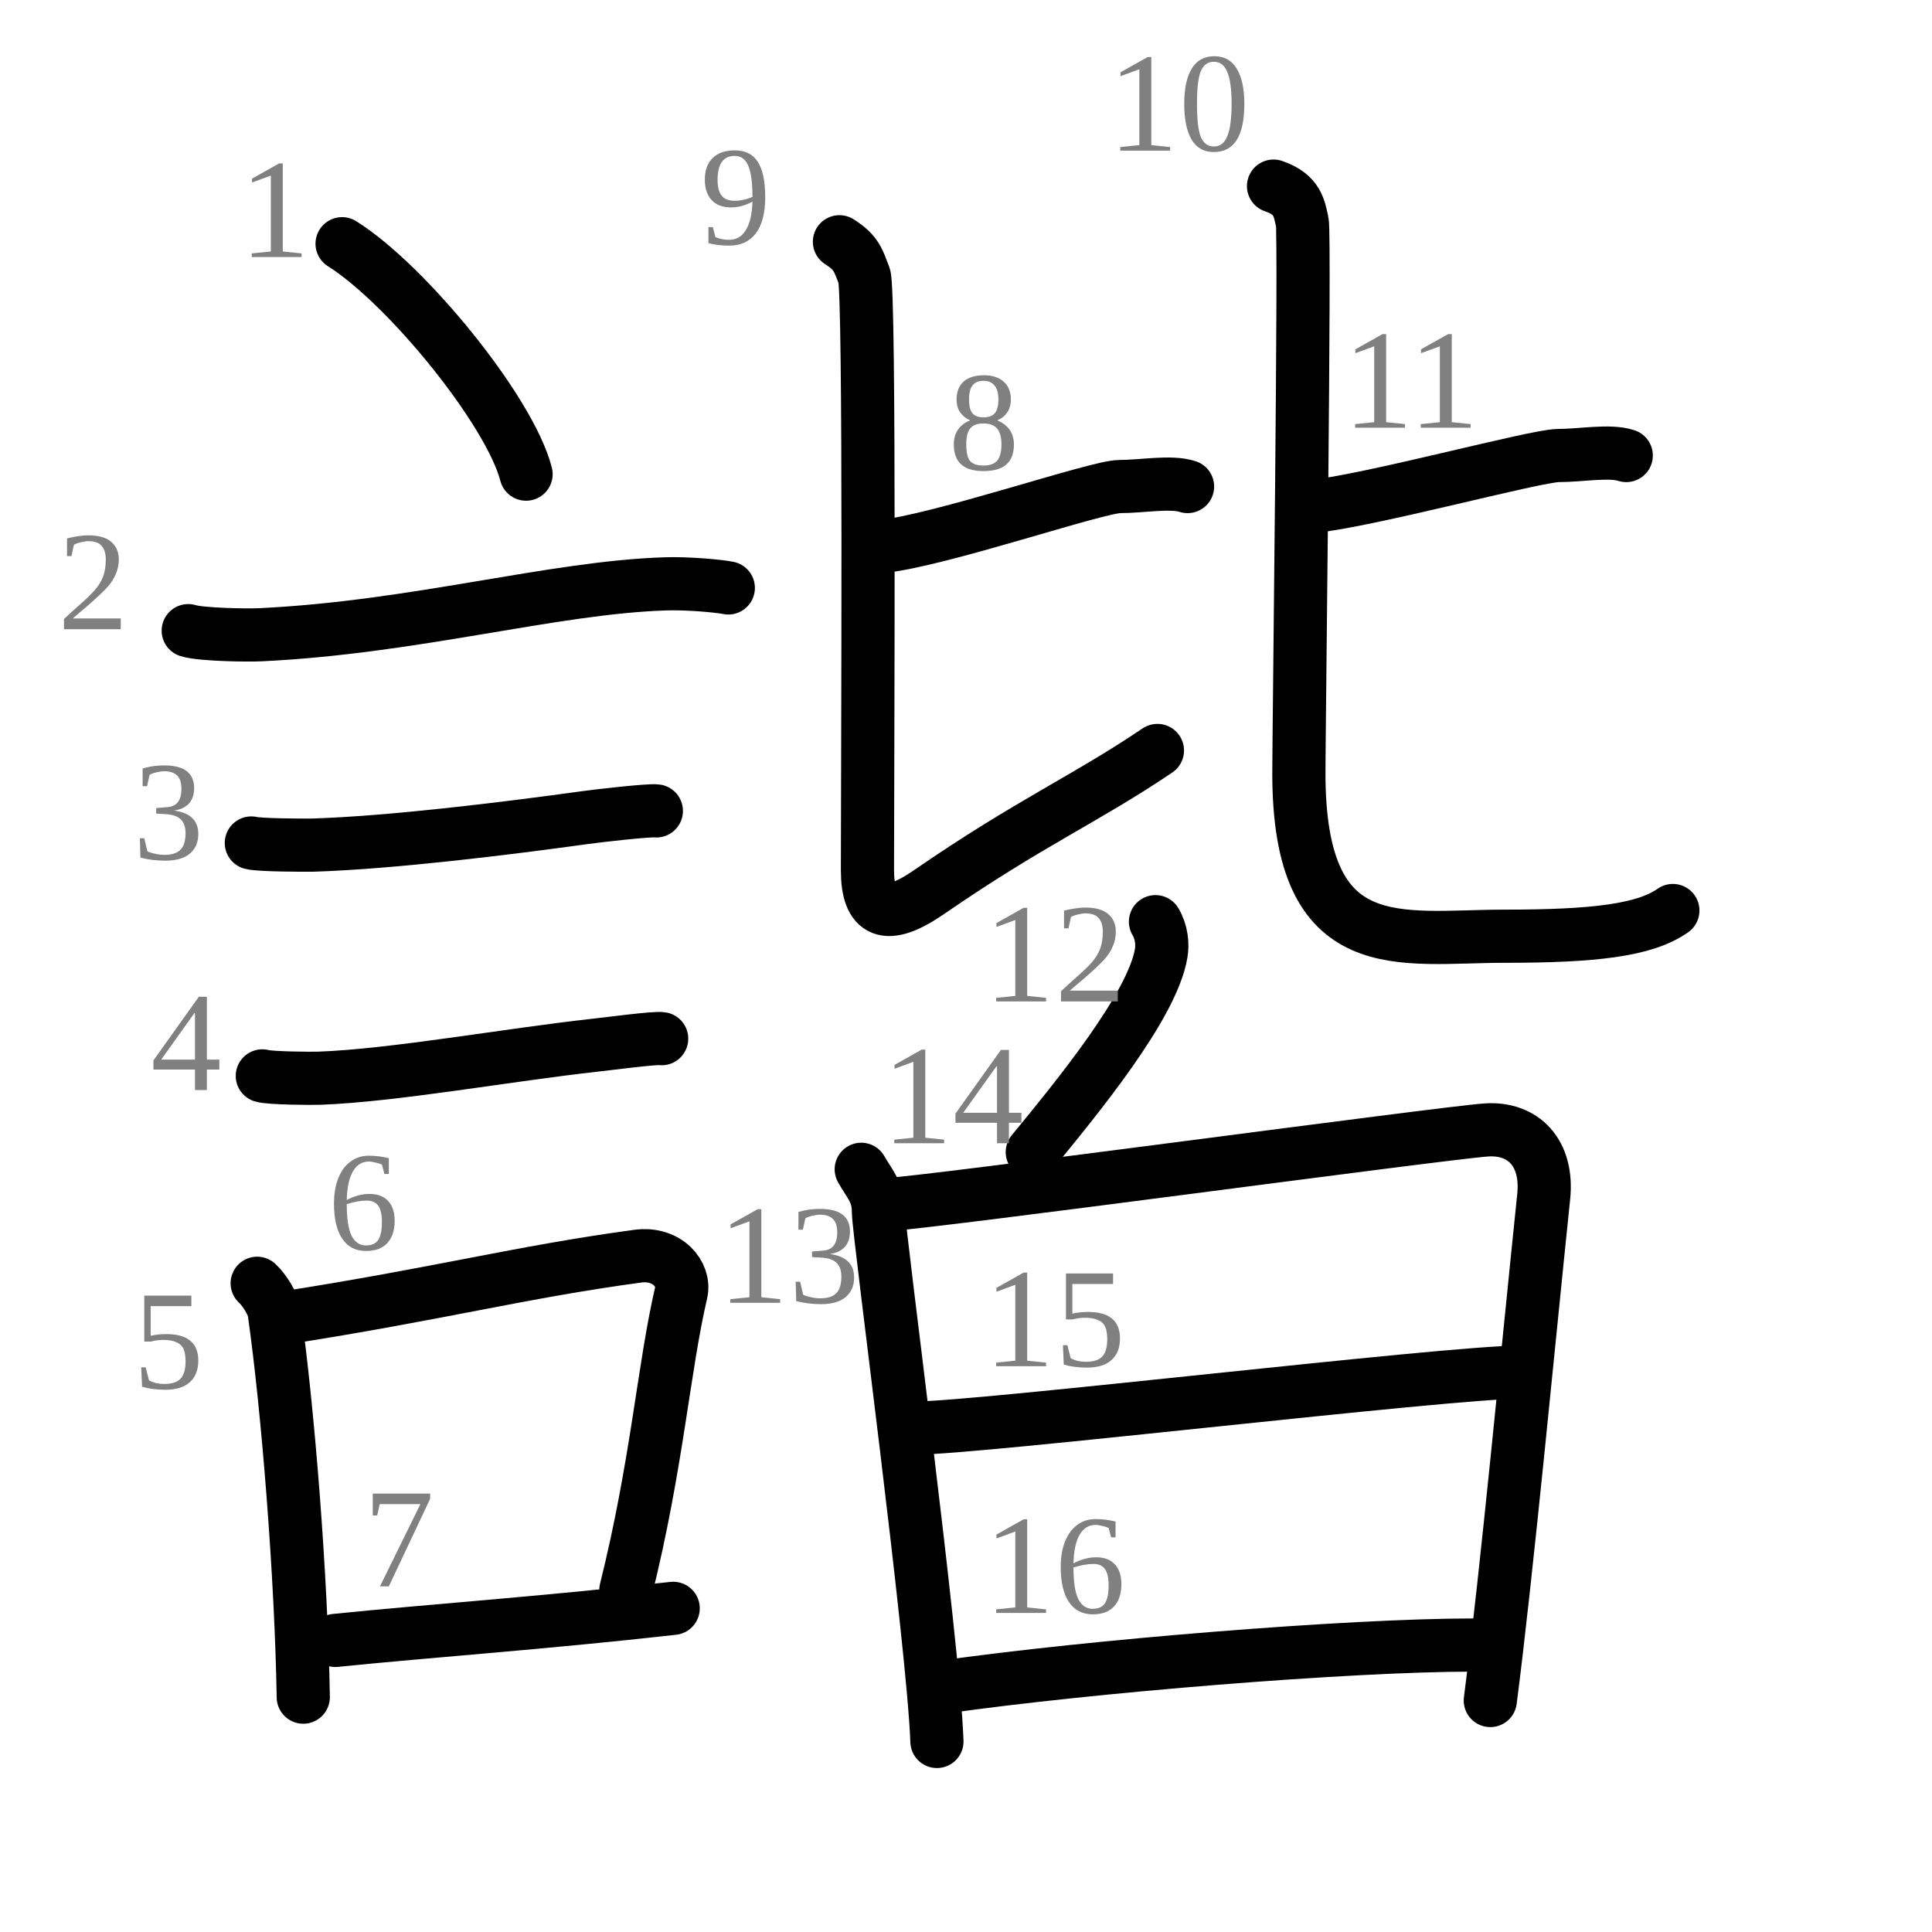
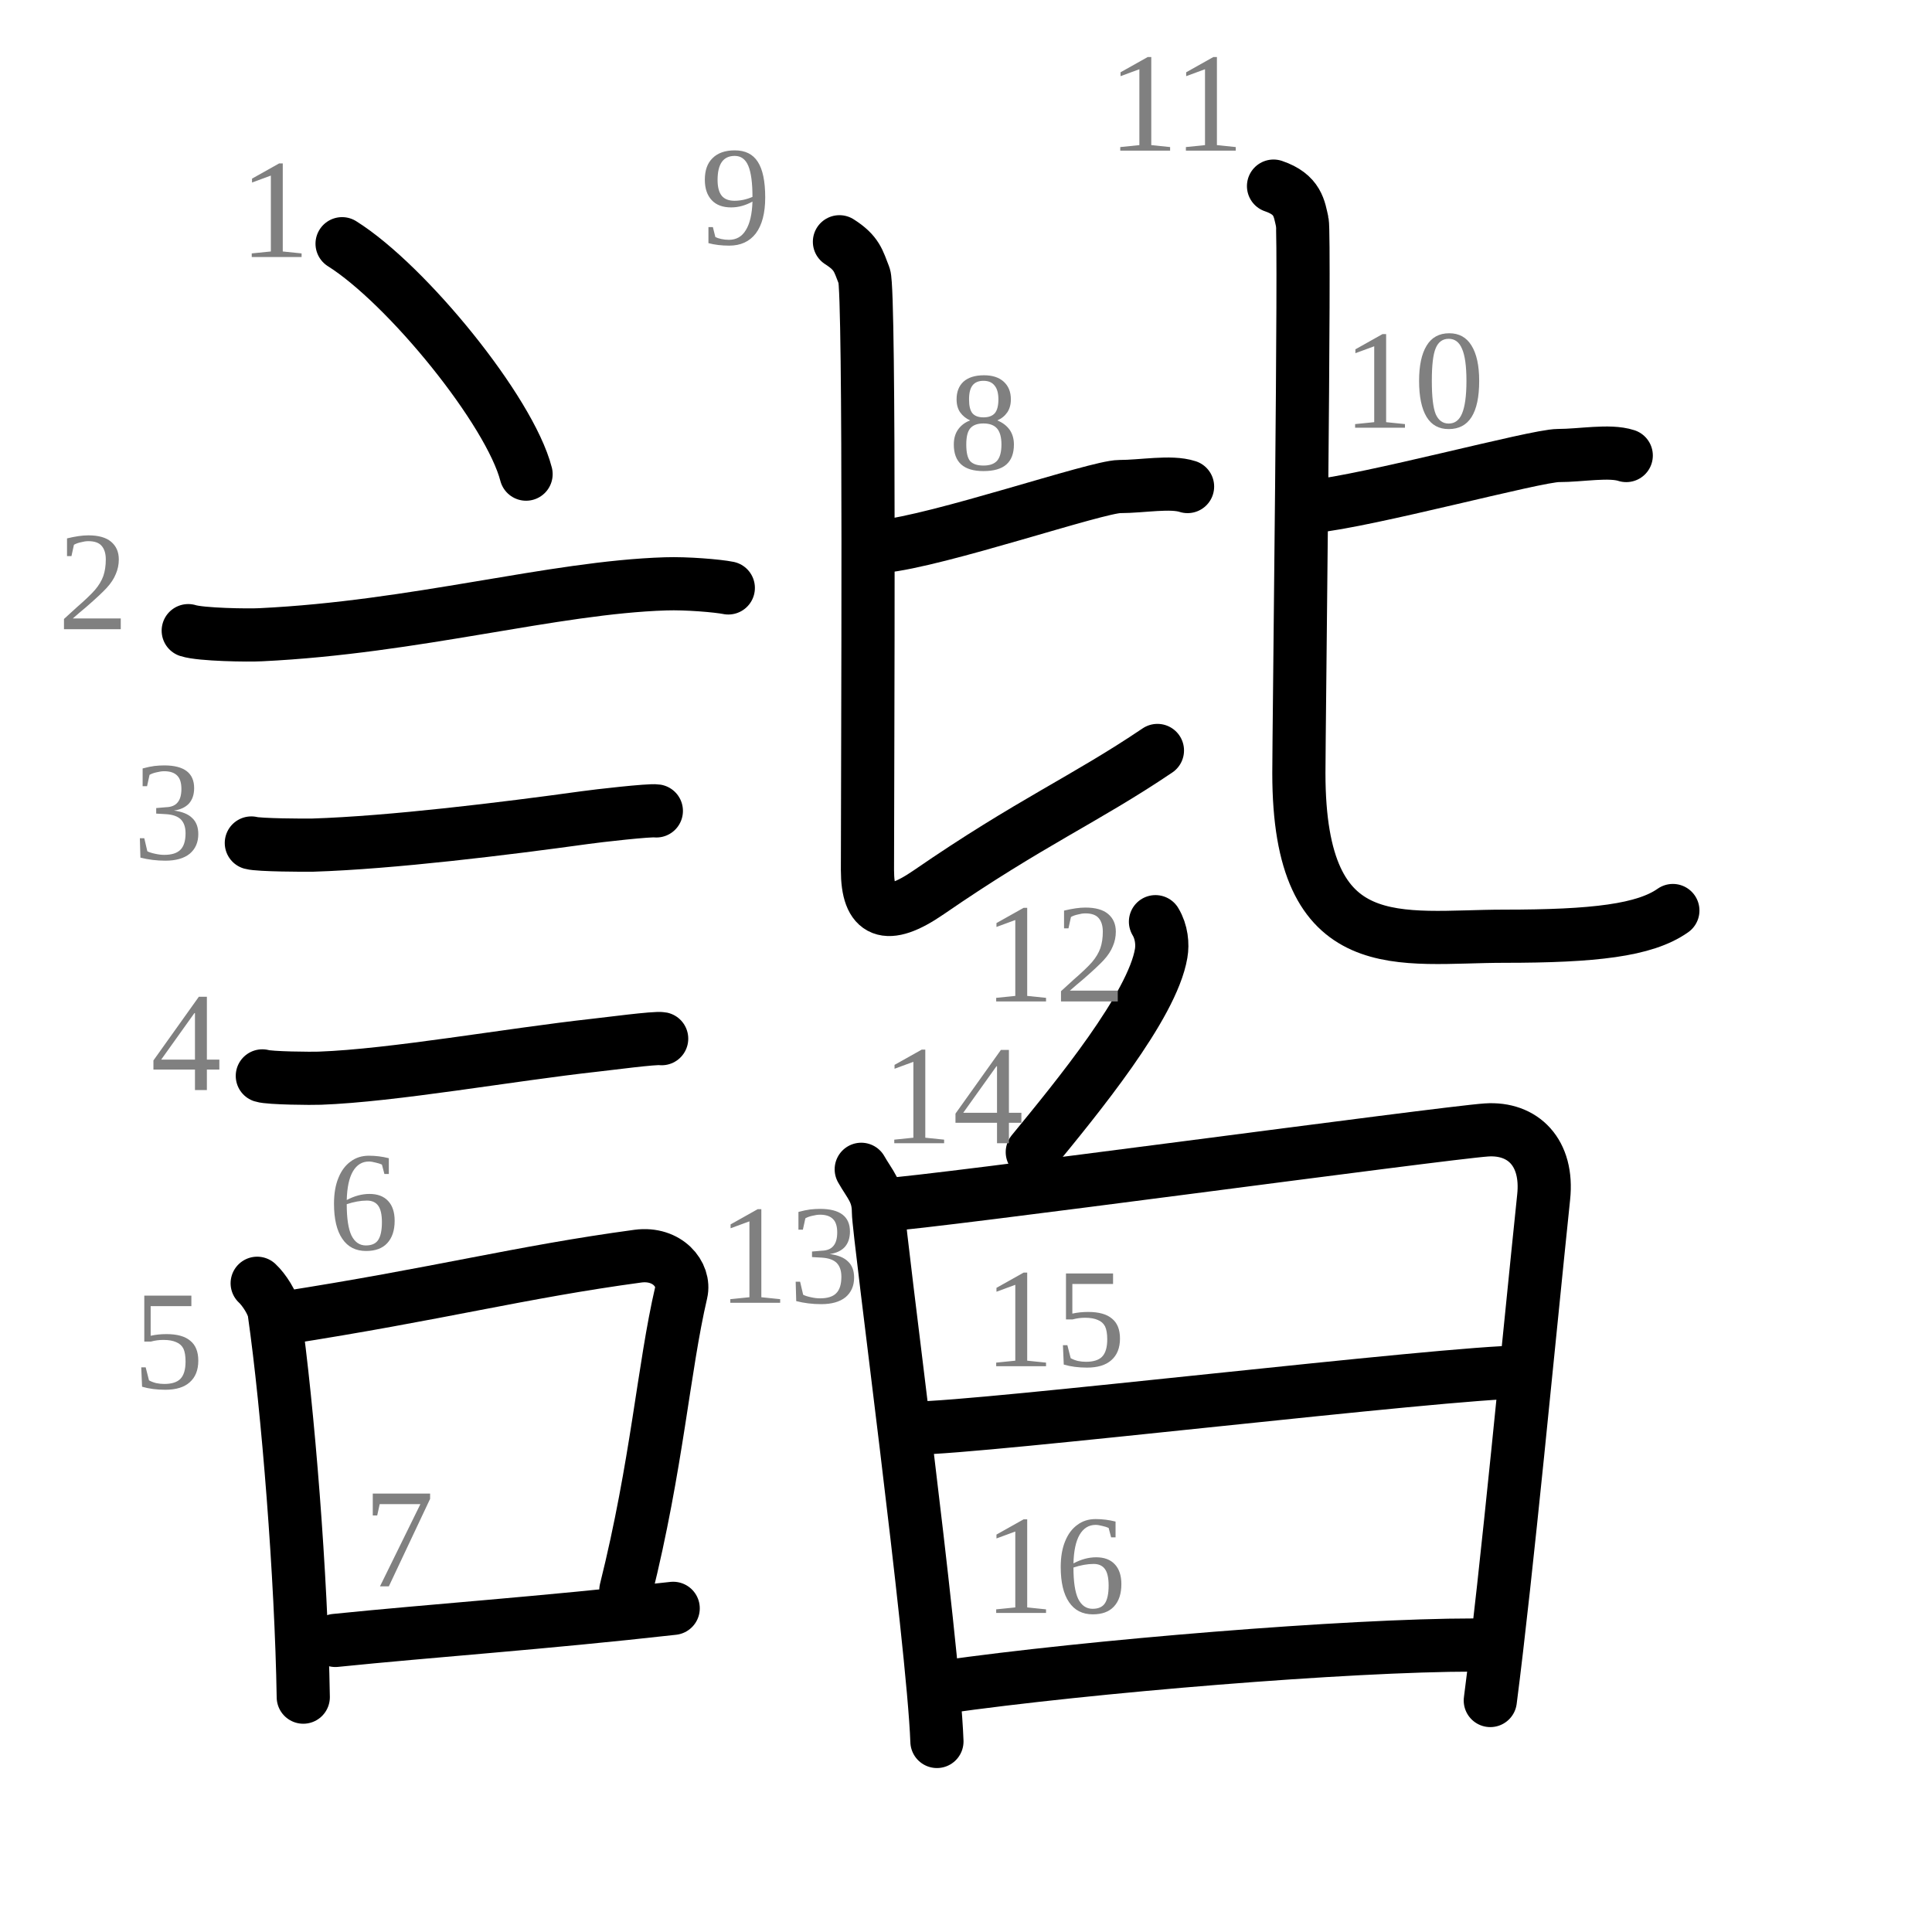
<svg xmlns="http://www.w3.org/2000/svg" xmlns:ns1="http://kanjivg.tagaini.net" width="109" height="109" viewBox="0 0 109 109">
  <g id="kvg:StrokePaths_08ae7-Kaisho" style="fill:none;stroke:#000000;stroke-width:3;stroke-linecap:round;stroke-linejoin:round;">
    <g id="kvg:08ae7-Kaisho" ns1:element="諧">
      <g id="kvg:08ae7-Kaisho-g1" ns1:element="言" ns1:position="left" ns1:radical="general">
        <path id="kvg:08ae7-Kaisho-s1" ns1:type="㇔" d="M19.3,13.75c3.66,2.3,9.46,9.43,10.38,13" />
        <path id="kvg:08ae7-Kaisho-s2" ns1:type="㇐" d="M10.62,35.58c0.71,0.23,3.4,0.27,4.1,0.23c8.73-0.42,16.48-2.67,22.83-2.87c1.18-0.04,2.95,0.11,3.54,0.23" />
        <path id="kvg:08ae7-Kaisho-s3" ns1:type="㇐" d="M14.18,47.56c0.43,0.12,3.04,0.13,3.47,0.12c4.44-0.14,10.86-0.93,15.34-1.55c0.7-0.1,3.68-0.44,4.04-0.38" />
        <path id="kvg:08ae7-Kaisho-s4" ns1:type="㇐" d="M14.8,60.7c0.4,0.13,2.84,0.15,3.24,0.13c4.15-0.15,10.71-1.33,15.52-1.86c0.66-0.07,3.44-0.44,3.77-0.37" />
        <g id="kvg:08ae7-Kaisho-g2" ns1:element="口">
          <path id="kvg:08ae7-Kaisho-s5" ns1:type="㇑" d="M14.51,72.4c0.39,0.36,0.89,1.14,0.96,1.63C16.25,79.5,17,89,17.11,95.75" />
          <path id="kvg:08ae7-Kaisho-s6" ns1:type="㇕b" d="M15.94,74.37c8.81-1.37,13.4-2.6,20.05-3.5c1.67-0.22,2.68,1.04,2.44,2.06c-0.99,4.25-1.36,9.72-3.12,16.78" />
          <path id="kvg:08ae7-Kaisho-s7" ns1:type="㇐b" d="M18.92,92.55C24.3,92,30.6,91.57,37.98,90.74" />
        </g>
      </g>
      <g id="kvg:08ae7-Kaisho-g3" ns1:element="皆" ns1:position="right">
        <g id="kvg:08ae7-Kaisho-g4" ns1:element="比" ns1:position="top">
          <g id="kvg:08ae7-Kaisho-g5" ns1:position="left">
            <path id="kvg:08ae7-Kaisho-s8" ns1:type="㇐b" d="M49.75,30.83c3.19-0.31,12.14-3.38,13.42-3.38c1.28,0,2.88-0.31,3.83,0" />
            <path id="kvg:08ae7-Kaisho-s9" ns1:type="㇙" d="M47.36,13.64c1,0.64,1.06,1.07,1.4,1.93c0.33,0.86,0.18,27.68,0.18,33.51c0,2.42,1.05,2.92,3.46,1.26c5.75-3.96,8.8-5.23,12.9-8" />
          </g>
          <g id="kvg:08ae7-Kaisho-g6" ns1:element="匕" ns1:position="right">
            <path id="kvg:08ae7-Kaisho-s10" ns1:type="㇒" d="M74,28.58c3.19-0.31,12.64-2.88,13.92-2.88c1.28,0,2.88-0.31,3.83,0" />
            <path id="kvg:08ae7-Kaisho-s11" ns1:type="㇟" d="M71.85,10.5c1.39,0.47,1.45,1.29,1.62,2.02c0.17,0.73-0.19,28.82-0.19,31.1c0,10.68,5.72,9.2,11.58,9.2c5.07,0,7.93-0.33,9.52-1.45" />
          </g>
        </g>
        <g id="kvg:08ae7-Kaisho-g7" ns1:element="白" ns1:position="bottom">
          <g id="kvg:08ae7-Kaisho-g8" ns1:position="top">
            <path id="kvg:08ae7-Kaisho-s12" ns1:type="㇒" d="M65.19,52c0.35,0.58,0.41,1.28,0.32,1.79c-0.5,2.97-4.75,8.14-7.27,11.21" />
          </g>
          <g id="kvg:08ae7-Kaisho-g9" ns1:element="日" ns1:position="bottom">
            <path id="kvg:08ae7-Kaisho-s13" ns1:type="㇑" d="M48.59,65.97c0.48,0.85,0.97,1.28,0.97,2.41c0,1.13,3.1,24.28,3.3,29.87" />
            <path id="kvg:08ae7-Kaisho-s14" ns1:type="㇕a" d="M49.85,67.98c2.72-0.14,31.53-4.06,34.01-4.23c2.06-0.14,3.5,1.27,3.23,3.79c-0.83,7.96-2.08,21.21-3.01,28.4" />
            <path id="kvg:08ae7-Kaisho-s15" ns1:type="㇐a" d="M51.61,80.57c3.68,0,30.06-3.16,34.22-3.16" />
            <path id="kvg:08ae7-Kaisho-s16" ns1:type="㇐a" d="M53.15,95.19c8.35-1.19,22.94-2.38,29.98-2.38" />
          </g>
        </g>
      </g>
    </g>
  </g>
  <g id="kvg:StrokeNumbers_08ae7-Kaisho" style="font-size:8;fill:#808080">
    <text transform="matrix(1 0 0 1 13.50 14.50)">1</text>
    <text transform="matrix(1 0 0 1 3.25 35.50)">2</text>
    <text transform="matrix(1 0 0 1 7.50 48.48)">3</text>
    <text transform="matrix(1 0 0 1 8.50 61.50)">4</text>
    <text transform="matrix(1 0 0 1 7.50 78.33)">5</text>
    <text transform="matrix(1 0 0 1 18.50 70.50)">6</text>
    <text transform="matrix(1 0 0 1 20.50 89.50)">7</text>
    <text transform="matrix(1 0 0 1 53.50 26.50)">8</text>
    <text transform="matrix(1 0 0 1 39.50 13.78)">9</text>
-     <text transform="matrix(1 0 0 1 62.50 8.50)">10</text>
-     <text transform="matrix(1 0 0 1 75.75 24.13)">11</text>
+     <text transform="matrix(1 0 0 1 75.75 24.13)">10</text>
+     <text transform="matrix(1 0 0 1 62.50 8.50)">11</text>
    <text transform="matrix(1 0 0 1 55.50 56.50)">12</text>
    <text transform="matrix(1 0 0 1 40.50 73.50)">13</text>
    <text transform="matrix(1 0 0 1 49.75 64.50)">14</text>
    <text transform="matrix(1 0 0 1 55.50 77.08)">15</text>
    <text transform="matrix(1 0 0 1 55.50 91.00)">16</text>
  </g>
</svg>
